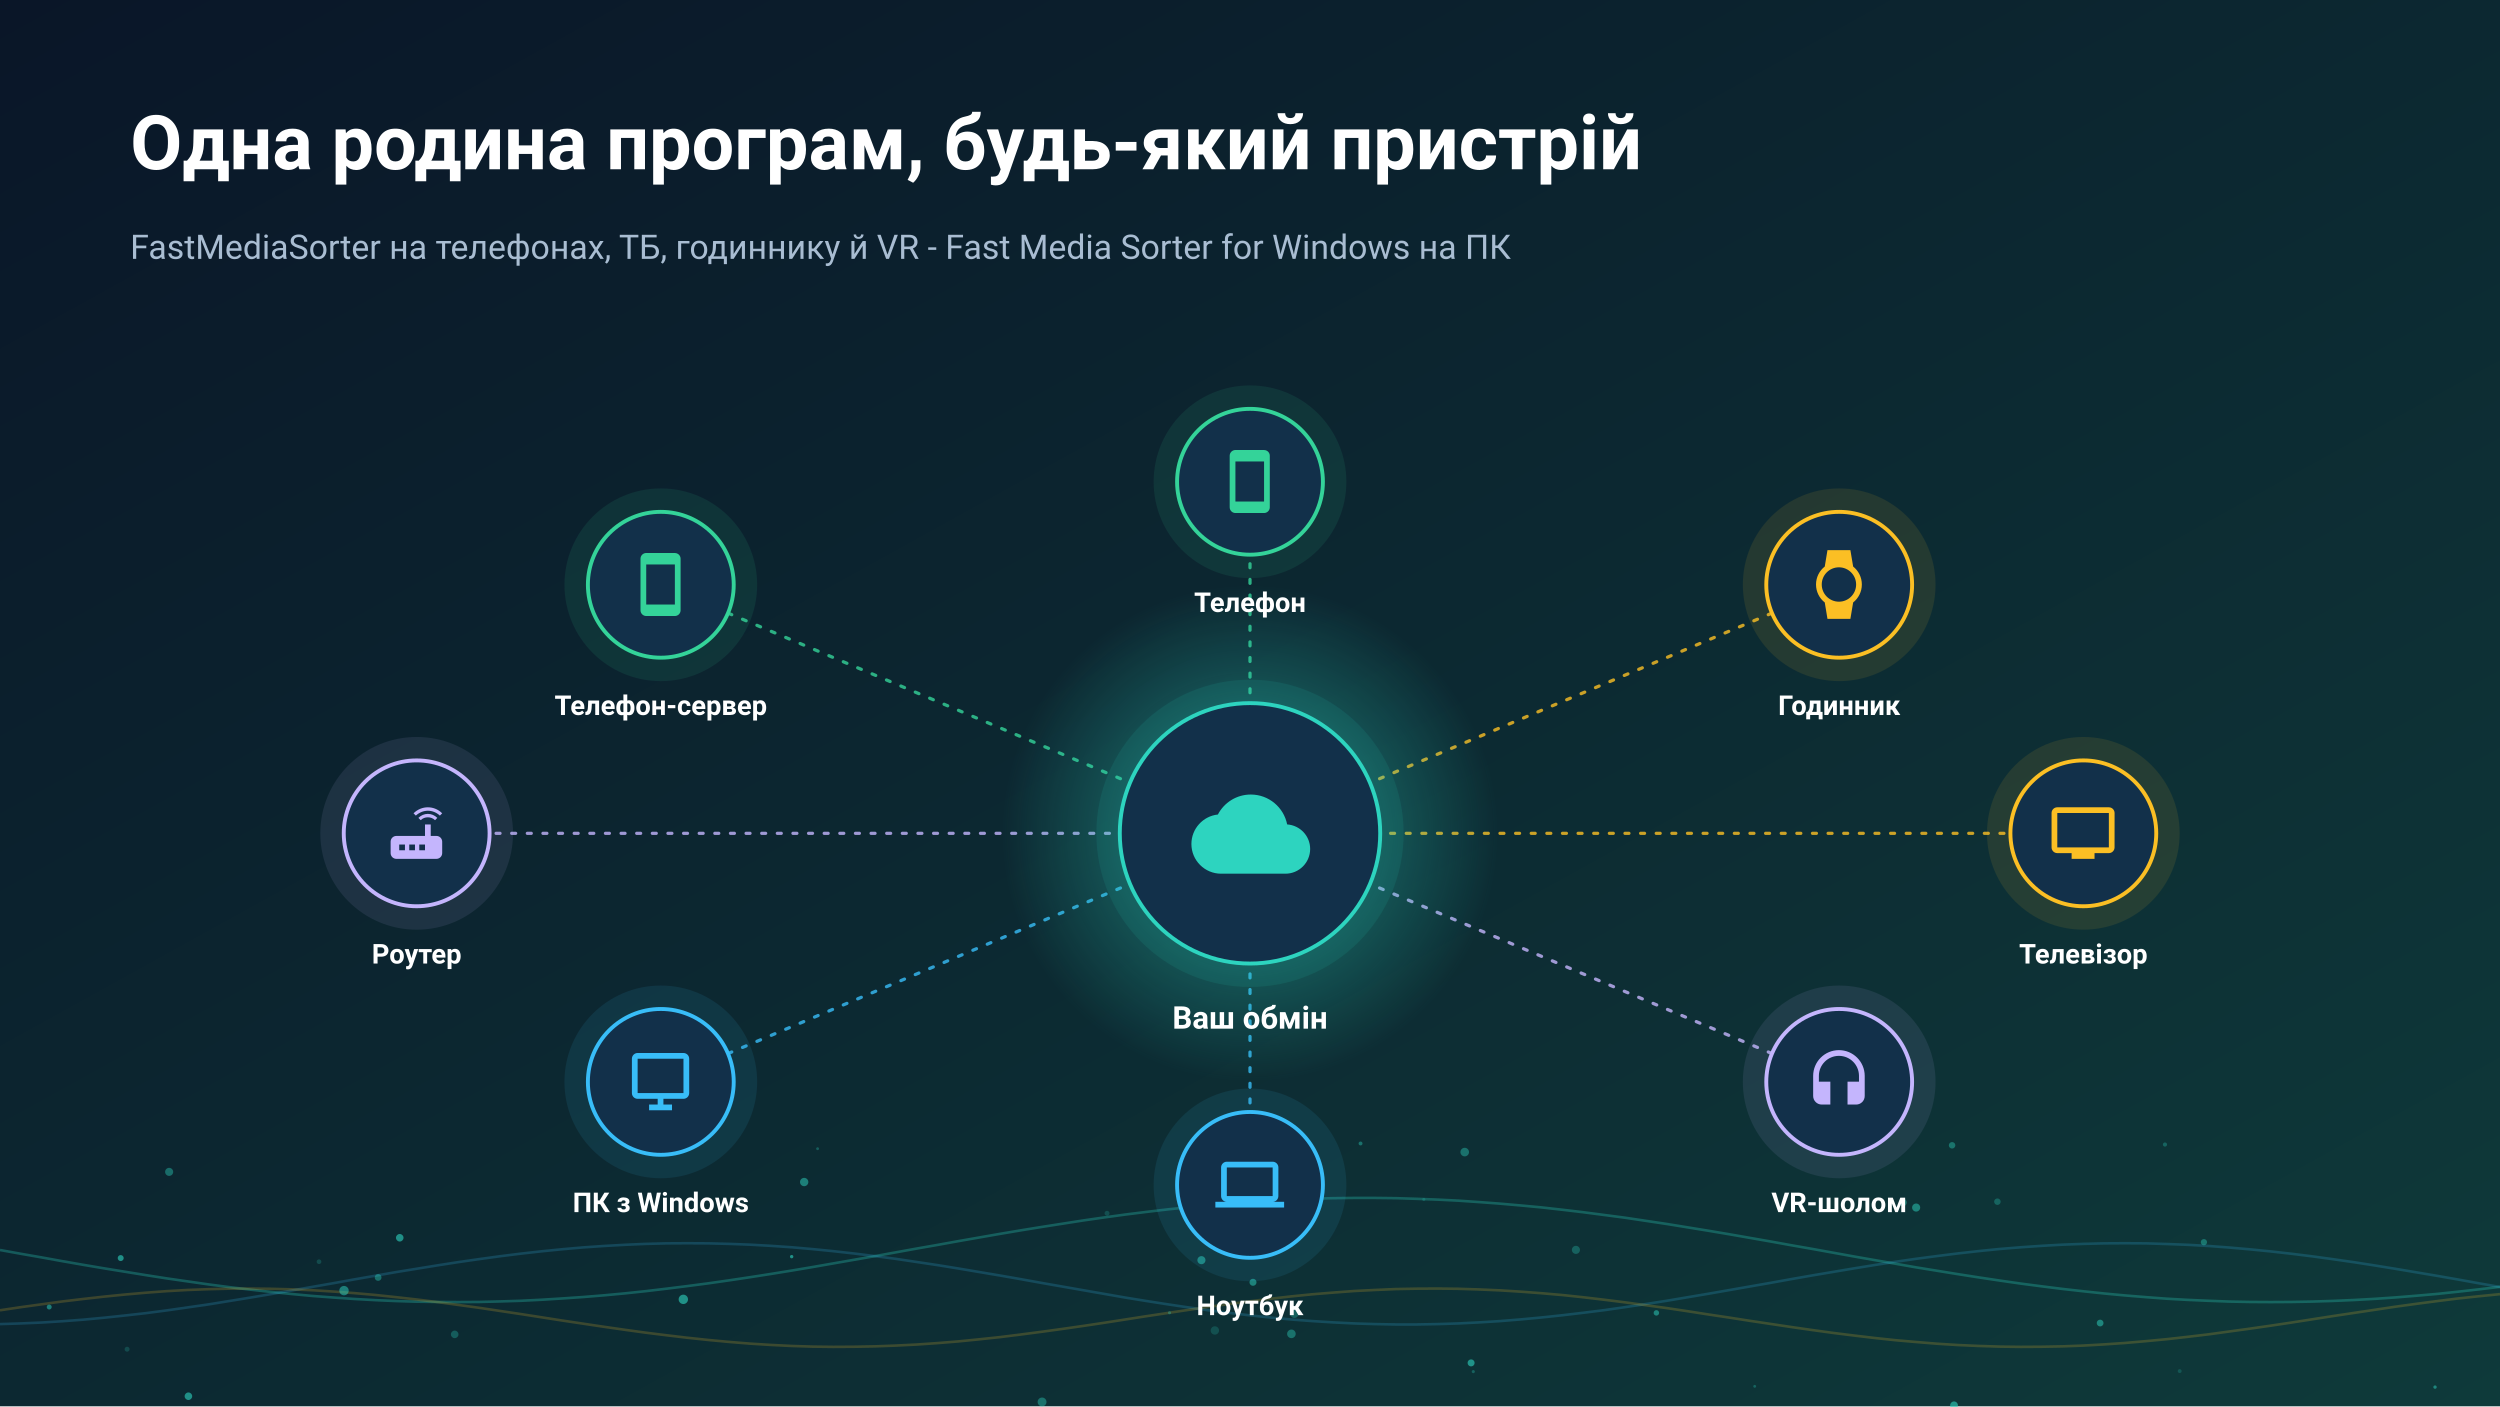
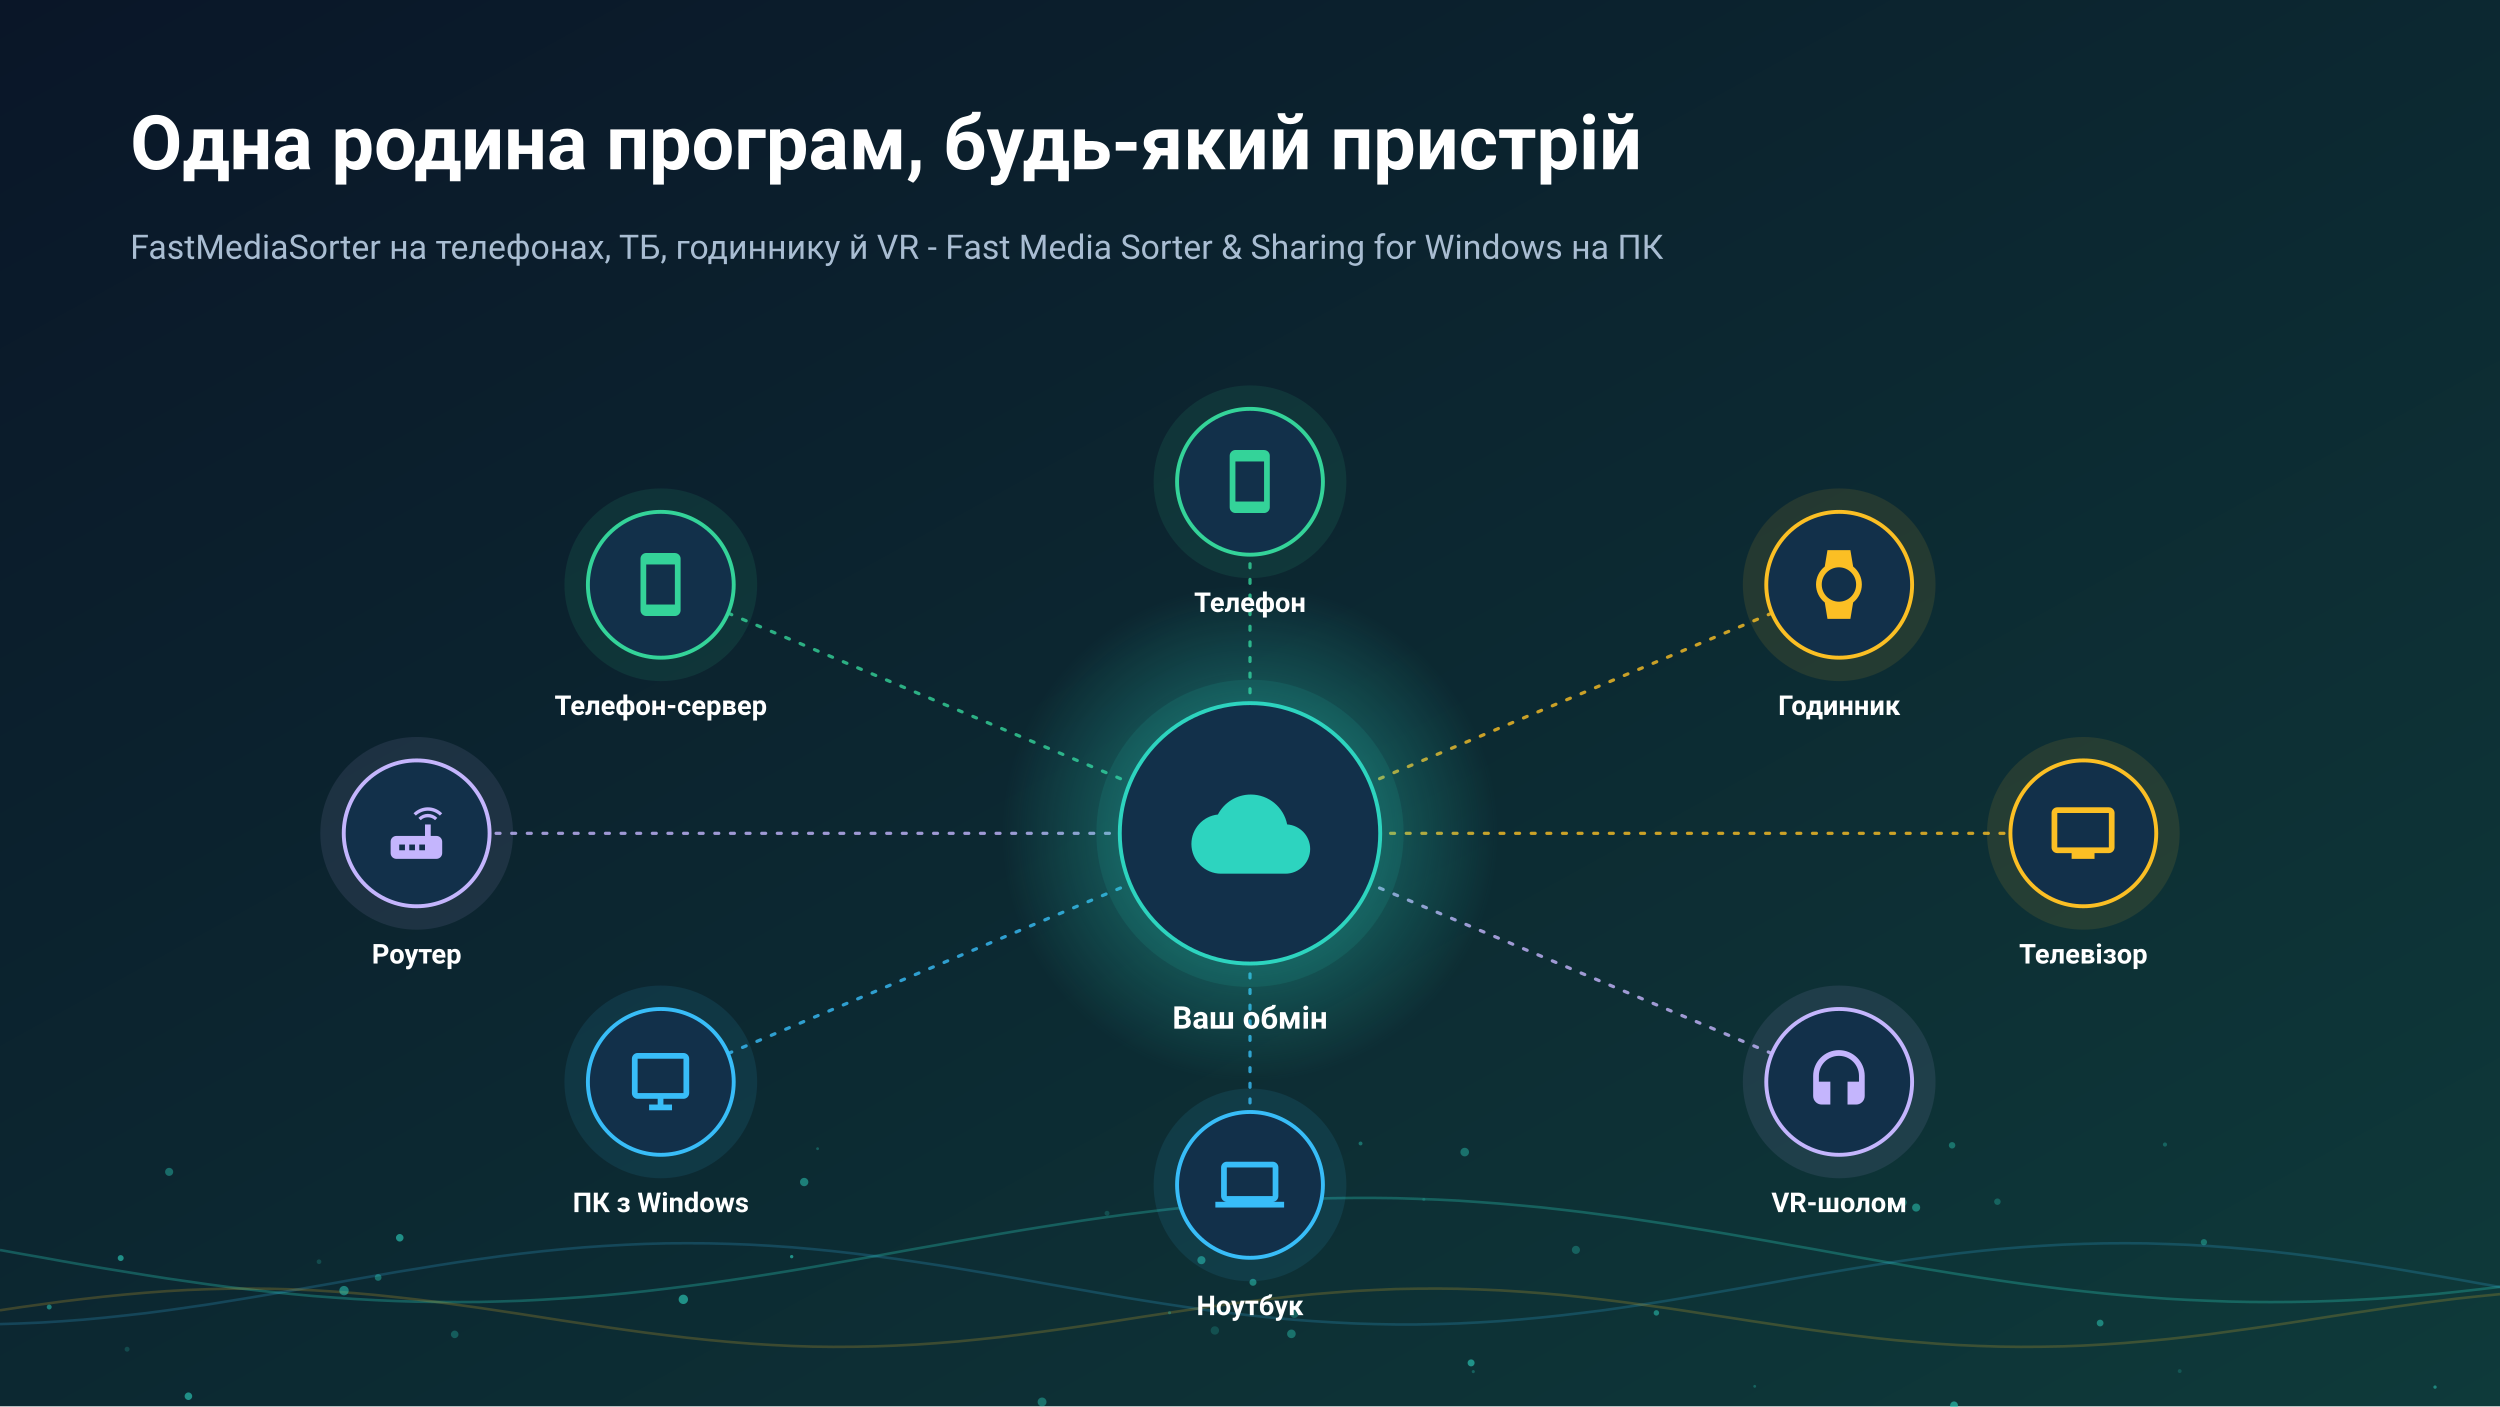
<svg xmlns="http://www.w3.org/2000/svg" viewBox="0 0 1920 1080" width="1920" height="1080" role="img" aria-labelledby="t d" lang="uk">
  <defs>
    <marker id="arr-control" viewBox="0 0 10 10" refX="8.5" refY="5" markerWidth="7" markerHeight="7" orient="auto">
      <path d="M0 0L10 5L0 10z" fill="#38bdf8" />
    </marker>
    <marker id="arr-control-s" viewBox="0 0 10 10" refX="1.5" refY="5" markerWidth="7" markerHeight="7" orient="auto">
      <path d="M10 0L0 5L10 10z" fill="#38bdf8" />
    </marker>
    <marker id="arr-tunnel" viewBox="0 0 10 10" refX="8.5" refY="5" markerWidth="7" markerHeight="7" orient="auto">
      <path d="M0 0L10 5L0 10z" fill="#34d399" />
    </marker>
    <marker id="arr-tunnel-s" viewBox="0 0 10 10" refX="1.5" refY="5" markerWidth="7" markerHeight="7" orient="auto">
      <path d="M10 0L0 5L10 10z" fill="#34d399" />
    </marker>
    <marker id="arr-media" viewBox="0 0 10 10" refX="8.5" refY="5" markerWidth="7" markerHeight="7" orient="auto">
      <path d="M0 0L10 5L0 10z" fill="#fbbf24" />
    </marker>
    <marker id="arr-media-s" viewBox="0 0 10 10" refX="1.5" refY="5" markerWidth="7" markerHeight="7" orient="auto">
      <path d="M10 0L0 5L10 10z" fill="#fbbf24" />
    </marker>
    <marker id="arr-lan" viewBox="0 0 10 10" refX="8.5" refY="5" markerWidth="7" markerHeight="7" orient="auto">
      <path d="M0 0L10 5L0 10z" fill="#c4b5fd" />
    </marker>
    <marker id="arr-lan-s" viewBox="0 0 10 10" refX="1.5" refY="5" markerWidth="7" markerHeight="7" orient="auto">
      <path d="M10 0L0 5L10 10z" fill="#c4b5fd" />
    </marker>
    <marker id="arr-danger" viewBox="0 0 10 10" refX="8.5" refY="5" markerWidth="7" markerHeight="7" orient="auto">
      <path d="M0 0L10 5L0 10z" fill="#fca5a5" />
    </marker>
    <marker id="arr-danger-s" viewBox="0 0 10 10" refX="1.5" refY="5" markerWidth="7" markerHeight="7" orient="auto">
      <path d="M10 0L0 5L10 10z" fill="#fca5a5" />
    </marker>
    <marker id="arr-server" viewBox="0 0 10 10" refX="8.5" refY="5" markerWidth="7" markerHeight="7" orient="auto">
      <path d="M0 0L10 5L0 10z" fill="#2dd4bf" />
    </marker>
    <marker id="arr-server-s" viewBox="0 0 10 10" refX="1.5" refY="5" markerWidth="7" markerHeight="7" orient="auto">
      <path d="M10 0L0 5L10 10z" fill="#2dd4bf" />
    </marker>
    <marker id="arr-muted" viewBox="0 0 10 10" refX="8.5" refY="5" markerWidth="7" markerHeight="7" orient="auto">
      <path d="M0 0L10 5L0 10z" fill="#a9bdd2" />
    </marker>
    <marker id="arr-muted-s" viewBox="0 0 10 10" refX="1.5" refY="5" markerWidth="7" markerHeight="7" orient="auto">
      <path d="M10 0L0 5L10 10z" fill="#a9bdd2" />
    </marker>
    <marker id="arr-text" viewBox="0 0 10 10" refX="8.5" refY="5" markerWidth="7" markerHeight="7" orient="auto">
      <path d="M0 0L10 5L0 10z" fill="#ffffff" />
    </marker>
    <marker id="arr-text-s" viewBox="0 0 10 10" refX="1.5" refY="5" markerWidth="7" markerHeight="7" orient="auto">
      <path d="M10 0L0 5L10 10z" fill="#ffffff" />
    </marker>
    <filter id="soft" x="-20%" y="-20%" width="140%" height="140%">
      <feDropShadow dx="0" dy="4" stdDeviation="8" flood-color="#000" flood-opacity="0.18" />
    </filter>
    <filter id="glow" x="-50%" y="-50%" width="200%" height="200%">
      <feGaussianBlur stdDeviation="14" />
    </filter>
    <linearGradient id="bgGrad" x1="0" y1="0" x2="1" y2="1">
      <stop offset="0" stop-color="#0a1628" />
      <stop offset="1" stop-color="#0e3a3a" />
    </linearGradient>
    <radialGradient id="hub" cx="0.5" cy="0.5" r="0.5">
      <stop offset="0" stop-color="#2dd4bf" stop-opacity="0.55" />
      <stop offset="1" stop-color="#2dd4bf" stop-opacity="0" />
    </radialGradient>
  </defs>
  <rect width="1920" height="1080" fill="url(#bgGrad)" />
  <g aria-hidden="true">
    <polyline points="0 960 16 962.9 32 965.7 48 968.6 64 971.4 80 974.1 96 976.7 112 979.3 128 981.8 144 984.1 160 986.4 176 988.5 192 990.4 208 992.2 224 993.8 240 995.3 256 996.5 272 997.6 288 998.5 304 999.2 320 999.7 336 999.9 352 1000 368 999.9 384 999.5 400 999 416 998.2 432 997.2 448 996.1 464 994.8 480 993.3 496 991.6 512 989.7 528 987.7 544 985.6 560 983.3 576 980.9 592 978.4 608 975.8 624 973.1 640 970.3 656 967.5 672 964.7 688 961.8 704 958.9 720 956.1 736 953.2 752 950.4 768 947.6 784 944.9 800 942.3 816 939.8 832 937.3 848 935 864 932.8 880 930.8 896 928.9 912 927.2 928 925.6 944 924.2 960 923 976 922 992 921.2 1008 920.6 1024 920.2 1040 920 1056 920 1072 920.2 1088 920.7 1104 921.3 1120 922.1 1136 923.2 1152 924.4 1168 925.8 1184 927.3 1200 929.1 1216 931 1232 933.1 1248 935.2 1264 937.6 1280 940 1296 942.6 1312 945.2 1328 947.9 1344 950.7 1360 953.5 1376 956.4 1392 959.2 1408 962.1 1424 965 1440 967.8 1456 970.6 1472 973.4 1488 976 1504 978.6 1520 981.1 1536 983.5 1552 985.8 1568 987.9 1584 989.9 1600 991.7 1616 993.4 1632 994.9 1648 996.2 1664 997.4 1680 998.3 1696 999 1712 999.6 1728 999.9 1744 1000 1760 999.9 1776 999.6 1792 999.1 1808 998.4 1824 997.5 1840 996.4 1856 995.1 1872 993.7 1888 992 1904 990.2 1920 988.3" fill="none" stroke="#2dd4bf" stroke-width="2" opacity="0.3" />
    <polyline points="0 1016.9 16 1016.4 32 1015.7 48 1014.7 64 1013.5 80 1012 96 1010.3 112 1008.5 128 1006.4 144 1004.1 160 1001.8 176 999.2 192 996.6 208 993.9 224 991.1 240 988.3 256 985.5 272 982.6 288 979.8 304 977 320 974.4 336 971.8 352 969.3 368 967 384 964.8 400 962.8 416 961 432 959.4 448 958 464 956.9 480 956 496 955.3 512 954.9 528 954.8 544 954.9 560 955.3 576 955.9 592 956.8 608 957.9 624 959.3 640 960.9 656 962.7 672 964.7 688 966.8 704 969.2 720 971.6 736 974.2 752 976.9 768 979.6 784 982.4 800 985.3 816 988.1 832 990.9 848 993.7 864 996.5 880 999.1 896 1001.6 912 1004 928 1006.3 944 1008.3 960 1010.2 976 1011.9 992 1013.4 1008 1014.6 1024 1015.6 1040 1016.4 1056 1016.9 1072 1017.2 1088 1017.2 1104 1016.9 1120 1016.4 1136 1015.6 1152 1014.6 1168 1013.3 1184 1011.8 1200 1010.1 1216 1008.2 1232 1006.2 1248 1003.9 1264 1001.5 1280 999 1296 996.3 1312 993.6 1328 990.8 1344 988 1360 985.2 1376 982.3 1392 979.5 1408 976.8 1424 974.1 1440 971.5 1456 969 1472 966.7 1488 964.6 1504 962.6 1520 960.8 1536 959.2 1552 957.9 1568 956.8 1584 955.9 1600 955.3 1616 954.9 1632 954.8 1648 954.9 1664 955.4 1680 956 1696 956.9 1712 958.1 1728 959.5 1744 961.1 1760 962.9 1776 964.9 1792 967.1 1808 969.4 1824 971.9 1840 974.5 1856 977.2 1872 979.9 1888 982.7 1904 985.6 1920 988.4" fill="none" stroke="#38bdf8" stroke-width="2" opacity="0.2" />
    <polyline points="0 1006.3 16 1003.9 32 1001.7 48 999.5 64 997.6 80 995.8 96 994.2 112 992.8 128 991.6 144 990.7 160 990.1 176 989.7 192 989.6 208 989.8 224 990.2 240 990.9 256 991.9 272 993.1 288 994.5 304 996.2 320 998 336 1000 352 1002.2 368 1004.4 384 1006.8 400 1009.2 416 1011.7 432 1014.2 448 1016.6 464 1019 480 1021.3 496 1023.5 512 1025.5 528 1027.4 544 1029.1 560 1030.6 576 1031.9 592 1032.9 608 1033.7 624 1034.2 640 1034.4 656 1034.3 672 1034 688 1033.4 704 1032.6 720 1031.5 736 1030.2 752 1028.6 768 1026.9 784 1024.9 800 1022.8 816 1020.6 832 1018.3 848 1015.9 864 1013.4 880 1010.9 896 1008.5 912 1006.1 928 1003.7 944 1001.5 960 999.4 976 997.4 992 995.6 1008 994 1024 992.7 1040 991.5 1056 990.7 1072 990 1088 989.7 1104 989.6 1120 989.8 1136 990.3 1152 991 1168 992 1184 993.2 1200 994.6 1216 996.3 1232 998.2 1248 1000.2 1264 1002.4 1280 1004.6 1296 1007 1312 1009.5 1328 1011.9 1344 1014.4 1360 1016.8 1376 1019.2 1392 1021.5 1408 1023.7 1424 1025.7 1440 1027.6 1456 1029.3 1472 1030.7 1488 1032 1504 1033 1520 1033.7 1536 1034.2 1552 1034.4 1568 1034.3 1584 1034 1600 1033.4 1616 1032.5 1632 1031.4 1648 1030 1664 1028.5 1680 1026.7 1696 1024.8 1712 1022.6 1728 1020.4 1744 1018.1 1760 1015.7 1776 1013.2 1792 1010.7 1808 1008.3 1824 1005.9 1840 1003.5 1856 1001.3 1872 999.2 1888 997.2 1904 995.5 1920 993.9" fill="none" stroke="#fbbf24" stroke-width="2" opacity="0.2" />
    <circle cx="994.1" cy="1009" r="3.2" fill="#2dd4bf" stroke="none" stroke-width="2" opacity="0.3" />
    <circle cx="144.7" cy="1072.3" r="2.9" fill="#2dd4bf" stroke="none" stroke-width="2" opacity="0.6" />
    <circle cx="1124.9" cy="884.8" r="3.3" fill="#2dd4bf" stroke="none" stroke-width="2" opacity="0.4" />
    <circle cx="1093.5" cy="921.2" r="1.2" fill="#2dd4bf" stroke="none" stroke-width="2" opacity="0.2" />
    <circle cx="627.9" cy="882.2" r="1.1" fill="#2dd4bf" stroke="none" stroke-width="2" opacity="0.3" />
    <circle cx="1044.9" cy="878.2" r="1.5" fill="#2dd4bf" stroke="none" stroke-width="2" opacity="0.4" />
    <circle cx="1870.1" cy="1065.3" r="1.3" fill="#2dd4bf" stroke="none" stroke-width="2" opacity="0.5" />
    <circle cx="264.2" cy="991.2" r="3.6" fill="#2dd4bf" stroke="none" stroke-width="2" opacity="0.5" />
    <circle cx="1007.6" cy="939.2" r="1.5" fill="#2dd4bf" stroke="none" stroke-width="2" opacity="0.3" />
    <circle cx="1534" cy="922.9" r="2.5" fill="#2dd4bf" stroke="none" stroke-width="2" opacity="0.3" />
    <circle cx="931.5" cy="942.1" r="2.4" fill="#2dd4bf" stroke="none" stroke-width="2" opacity="0.5" />
    <circle cx="1461.4" cy="923.5" r="3" fill="#2dd4bf" stroke="none" stroke-width="2" opacity="0.4" />
    <circle cx="800.3" cy="1076.7" r="3.4" fill="#2dd4bf" stroke="none" stroke-width="2" opacity="0.4" />
    <circle cx="129.9" cy="900" r="3.1" fill="#2dd4bf" stroke="none" stroke-width="2" opacity="0.4" />
    <circle cx="850.2" cy="931.8" r="1.9" fill="#2dd4bf" stroke="none" stroke-width="2" opacity="0.2" />
    <circle cx="1552.5" cy="1087.4" r="3.1" fill="#2dd4bf" stroke="none" stroke-width="2" opacity="0.2" />
    <circle cx="155.6" cy="1088.2" r="1.2" fill="#2dd4bf" stroke="none" stroke-width="2" opacity="0.3" />
    <circle cx="97.6" cy="1036.2" r="1.9" fill="#2dd4bf" stroke="none" stroke-width="2" opacity="0.2" />
    <circle cx="933" cy="1021.8" r="3.2" fill="#2dd4bf" stroke="none" stroke-width="2" opacity="0.2" />
    <circle cx="922.7" cy="967.8" r="3.1" fill="#2dd4bf" stroke="none" stroke-width="2" opacity="0.5" />
    <circle cx="245" cy="969" r="1.8" fill="#2dd4bf" stroke="none" stroke-width="2" opacity="0.2" />
    <circle cx="1210.3" cy="959.9" r="3.1" fill="#2dd4bf" stroke="none" stroke-width="2" opacity="0.3" />
    <circle cx="991.8" cy="1024.4" r="3.3" fill="#2dd4bf" stroke="none" stroke-width="2" opacity="0.4" />
    <circle cx="1692.6" cy="954" r="2.4" fill="#2dd4bf" stroke="none" stroke-width="2" opacity="0.4" />
    <circle cx="962.3" cy="984.8" r="2.7" fill="#2dd4bf" stroke="none" stroke-width="2" opacity="0.5" />
    <circle cx="290.4" cy="981.1" r="2.6" fill="#2dd4bf" stroke="none" stroke-width="2" opacity="0.4" />
    <circle cx="1131.5" cy="1053.4" r="1.2" fill="#2dd4bf" stroke="none" stroke-width="2" opacity="0.3" />
    <circle cx="524.8" cy="997.9" r="3.6" fill="#2dd4bf" stroke="none" stroke-width="2" opacity="0.6" />
    <circle cx="898.2" cy="1008.2" r="1.2" fill="#2dd4bf" stroke="none" stroke-width="2" opacity="0.3" />
    <circle cx="1272.1" cy="1008.3" r="2.1" fill="#2dd4bf" stroke="none" stroke-width="2" opacity="0.5" />
    <circle cx="349.2" cy="1024.8" r="2.9" fill="#2dd4bf" stroke="none" stroke-width="2" opacity="0.3" />
    <circle cx="1674" cy="1053" r="1.5" fill="#2dd4bf" stroke="none" stroke-width="2" opacity="0.2" />
    <circle cx="307" cy="950.6" r="2.9" fill="#2dd4bf" stroke="none" stroke-width="2" opacity="0.6" />
    <circle cx="1499.2" cy="879.6" r="2.5" fill="#2dd4bf" stroke="none" stroke-width="2" opacity="0.4" />
    <circle cx="1612.9" cy="1016.1" r="2.6" fill="#2dd4bf" stroke="none" stroke-width="2" opacity="0.5" />
    <circle cx="608" cy="965.1" r="1.3" fill="#2dd4bf" stroke="none" stroke-width="2" opacity="0.6" />
    <circle cx="1347.6" cy="1064.7" r="1.1" fill="#2dd4bf" stroke="none" stroke-width="2" opacity="0.3" />
    <circle cx="617.6" cy="907.8" r="3.2" fill="#2dd4bf" stroke="none" stroke-width="2" opacity="0.5" />
    <circle cx="224.8" cy="1088" r="2.5" fill="#2dd4bf" stroke="none" stroke-width="2" opacity="0.4" />
    <circle cx="1471.6" cy="927.4" r="3.1" fill="#2dd4bf" stroke="none" stroke-width="2" opacity="0.5" />
    <circle cx="1207.5" cy="1087.3" r="1.6" fill="#2dd4bf" stroke="none" stroke-width="2" opacity="0.6" />
    <circle cx="1662.7" cy="879" r="1.6" fill="#2dd4bf" stroke="none" stroke-width="2" opacity="0.3" />
    <circle cx="92.7" cy="966.2" r="2.3" fill="#2dd4bf" stroke="none" stroke-width="2" opacity="0.6" />
    <circle cx="37.8" cy="1003.8" r="1.9" fill="#2dd4bf" stroke="none" stroke-width="2" opacity="0.5" />
    <circle cx="1129.8" cy="1046.7" r="2.7" fill="#2dd4bf" stroke="none" stroke-width="2" opacity="0.6" />
    <circle cx="1500.7" cy="1079.3" r="3" fill="#2dd4bf" stroke="none" stroke-width="2" opacity="0.6" />
  </g>
  <text x="100" y="130" font-family="'Segoe UI', Roboto, 'Noto Sans', 'Helvetica Neue', Arial, sans-serif" font-size="58" font-weight="700" fill="#ffffff" text-anchor="start">
    <tspan x="100" dy="0">Одна родина програм, будь-який пристрій</tspan>
  </text>
  <text x="100" y="198.8" font-family="'Segoe UI', Roboto, 'Noto Sans', 'Helvetica Neue', Arial, sans-serif" font-size="26" font-weight="400" fill="#a9bdd2" text-anchor="start">
-     <tspan x="100" dy="0">FastMediaSorter на телефонах, ТБ, годиннику й VR - Fast Media Sorter for Windows на ПК</tspan>
+     <tspan x="100" dy="0">FastMediaSorter на телефонах, ТБ, годиннику й VR - Fast Media Sorter &amp; Sharing for Windows на ПК</tspan>
  </text>
  <path d="M960 640 L960 370" fill="none" stroke="#34d399" stroke-width="2.5" stroke-linecap="round" stroke-linejoin="round" stroke-dasharray="3 9" opacity="0.8" />
  <path d="M960 640 L1412.5 449.1" fill="none" stroke="#fbbf24" stroke-width="2.5" stroke-linecap="round" stroke-linejoin="round" stroke-dasharray="3 9" opacity="0.8" />
  <path d="M960 640 L1600 640" fill="none" stroke="#fbbf24" stroke-width="2.5" stroke-linecap="round" stroke-linejoin="round" stroke-dasharray="3 9" opacity="0.8" />
  <path d="M960 640 L1412.5 830.9" fill="none" stroke="#c4b5fd" stroke-width="2.5" stroke-linecap="round" stroke-linejoin="round" stroke-dasharray="3 9" opacity="0.8" />
  <path d="M960 640 L960 910" fill="none" stroke="#38bdf8" stroke-width="2.5" stroke-linecap="round" stroke-linejoin="round" stroke-dasharray="3 9" opacity="0.8" />
  <path d="M960 640 L507.5 830.9" fill="none" stroke="#38bdf8" stroke-width="2.5" stroke-linecap="round" stroke-linejoin="round" stroke-dasharray="3 9" opacity="0.8" />
  <path d="M960 640 L320 640" fill="none" stroke="#c4b5fd" stroke-width="2.5" stroke-linecap="round" stroke-linejoin="round" stroke-dasharray="3 9" opacity="0.8" />
  <path d="M960 640 L507.5 449.1" fill="none" stroke="#34d399" stroke-width="2.5" stroke-linecap="round" stroke-linejoin="round" stroke-dasharray="3 9" opacity="0.8" />
  <circle cx="960" cy="640" r="190" fill="url(#hub)" stroke="none" stroke-width="2" />
  <g>
    <circle cx="960" cy="640" r="118" fill="#2dd4bf" stroke="none" stroke-width="2" opacity="0.1" />
    <circle cx="960" cy="640" r="100" fill="#12304a" stroke="#2dd4bf" stroke-width="3" />
    <g transform="translate(915 595) scale(3.8)">
      <path d="M19.35 10.04C18.67 6.59 15.64 4 12 4 9.11 4 6.6 5.64 5.35 8.04 2.34 8.36 0 10.91 0 14c0 3.31 2.69 6 6 6h13c2.76 0 5-2.24 5-5 0-2.64-2.05-4.78-4.65-4.96z" fill="#2dd4bf" />
    </g>
  </g>
  <text x="960" y="790" font-family="'Segoe UI', Roboto, 'Noto Sans', 'Helvetica Neue', Arial, sans-serif" font-size="24" font-weight="700" fill="#ffffff" text-anchor="middle">
    <tspan x="960" dy="0">Ваш обмін</tspan>
  </text>
  <g>
    <circle cx="960" cy="370" r="74" fill="#34d399" stroke="none" stroke-width="2" opacity="0.1" />
    <circle cx="960" cy="370" r="56" fill="#12304a" stroke="#34d399" stroke-width="3" />
    <g transform="translate(933.4 343.4) scale(2.2)">
      <path d="M17 1.01L7 1c-1.1 0-2 .9-2 2v18c0 1.1.9 2 2 2h10c1.1 0 2-.9 2-2V3c0-1.1-.9-1.99-2-1.99zM17 19H7V5h10v14z" fill="#34d399" />
    </g>
  </g>
  <text x="960" y="470" font-family="'Segoe UI', Roboto, 'Noto Sans', 'Helvetica Neue', Arial, sans-serif" font-size="21" font-weight="600" fill="#ffffff" text-anchor="middle">
    <tspan x="960" dy="0">Телефон</tspan>
  </text>
  <g>
    <circle cx="1412.5" cy="449.1" r="74" fill="#fbbf24" stroke="none" stroke-width="2" opacity="0.1" />
    <circle cx="1412.5" cy="449.1" r="56" fill="#12304a" stroke="#fbbf24" stroke-width="3" />
    <g transform="translate(1385.9 422.5) scale(2.2)">
      <path d="M20 12c0-2.54-1.19-4.81-3.04-6.27L16 0H8l-.95 5.73C5.19 7.19 4 9.45 4 12s1.19 4.81 3.05 6.27L8 24h8l.96-5.73C18.81 16.81 20 14.54 20 12zM6 12c0-3.31 2.69-6 6-6s6 2.69 6 6-2.69 6-6 6-6-2.69-6-6z" fill="#fbbf24" />
    </g>
  </g>
  <text x="1412.5" y="549.1" font-family="'Segoe UI', Roboto, 'Noto Sans', 'Helvetica Neue', Arial, sans-serif" font-size="21" font-weight="600" fill="#ffffff" text-anchor="middle">
    <tspan x="1412.5" dy="0">Годинник</tspan>
  </text>
  <g>
    <circle cx="1600" cy="640" r="74" fill="#fbbf24" stroke="none" stroke-width="2" opacity="0.1" />
    <circle cx="1600" cy="640" r="56" fill="#12304a" stroke="#fbbf24" stroke-width="3" />
    <g transform="translate(1573.4 613.4) scale(2.2)">
      <path d="M21 3H3c-1.1 0-2 .9-2 2v12c0 1.1.9 2 2 2h5v2h8v-2h5c1.1 0 1.99-.9 1.99-2L23 5c0-1.1-.9-2-2-2zm0 14H3V5h18v12z" fill="#fbbf24" />
    </g>
  </g>
  <text x="1600" y="740" font-family="'Segoe UI', Roboto, 'Noto Sans', 'Helvetica Neue', Arial, sans-serif" font-size="21" font-weight="600" fill="#ffffff" text-anchor="middle">
    <tspan x="1600" dy="0">Телевізор</tspan>
  </text>
  <g>
    <circle cx="1412.5" cy="830.9" r="74" fill="#c4b5fd" stroke="none" stroke-width="2" opacity="0.1" />
    <circle cx="1412.5" cy="830.9" r="56" fill="#12304a" stroke="#c4b5fd" stroke-width="3" />
    <g transform="translate(1385.9 804.3) scale(2.2)">
      <path d="M12 1c-4.97 0-9 4.03-9 9v7c0 1.66 1.34 3 3 3h3v-8H5v-2c0-3.87 3.13-7 7-7s7 3.13 7 7v2h-4v8h3c1.66 0 3-1.34 3-3v-7c0-4.97-4.03-9-9-9z" fill="#c4b5fd" />
    </g>
  </g>
  <text x="1412.5" y="930.9" font-family="'Segoe UI', Roboto, 'Noto Sans', 'Helvetica Neue', Arial, sans-serif" font-size="21" font-weight="600" fill="#ffffff" text-anchor="middle">
    <tspan x="1412.5" dy="0">VR-шолом</tspan>
  </text>
  <g>
    <circle cx="960" cy="910" r="74" fill="#38bdf8" stroke="none" stroke-width="2" opacity="0.1" />
    <circle cx="960" cy="910" r="56" fill="#12304a" stroke="#38bdf8" stroke-width="3" />
    <g transform="translate(933.4 883.4) scale(2.2)">
      <path d="M20 18c1.1 0 1.99-.9 1.99-2L22 6c0-1.1-.9-2-2-2H4c-1.1 0-2 .9-2 2v10c0 1.1.9 2 2 2H0v2h24v-2h-4zM4 6h16v10H4V6z" fill="#38bdf8" />
    </g>
  </g>
  <text x="960" y="1010" font-family="'Segoe UI', Roboto, 'Noto Sans', 'Helvetica Neue', Arial, sans-serif" font-size="21" font-weight="600" fill="#ffffff" text-anchor="middle">
    <tspan x="960" dy="0">Ноутбук</tspan>
  </text>
  <g>
    <circle cx="507.5" cy="830.9" r="74" fill="#38bdf8" stroke="none" stroke-width="2" opacity="0.1" />
    <circle cx="507.5" cy="830.9" r="56" fill="#12304a" stroke="#38bdf8" stroke-width="3" />
    <g transform="translate(480.9 804.3) scale(2.2)">
      <path d="M20 2H4c-1.1 0-2 .9-2 2v12c0 1.1.9 2 2 2h7v2H8v2h8v-2h-3v-2h7c1.1 0 2-.9 2-2V4c0-1.1-.9-2-2-2zm0 14H4V4h16v12z" fill="#38bdf8" />
    </g>
  </g>
  <text x="507.5" y="930.9" font-family="'Segoe UI', Roboto, 'Noto Sans', 'Helvetica Neue', Arial, sans-serif" font-size="21" font-weight="600" fill="#ffffff" text-anchor="middle">
    <tspan x="507.5" dy="0">ПК з Windows</tspan>
  </text>
  <g>
    <circle cx="320" cy="640" r="74" fill="#c4b5fd" stroke="none" stroke-width="2" opacity="0.1" />
    <circle cx="320" cy="640" r="56" fill="#12304a" stroke="#c4b5fd" stroke-width="3" />
    <g transform="translate(293.4 613.4) scale(2.2)">
      <path d="M20.2 5.9l.8-.8C19.6 3.7 17.8 3 16 3s-3.6.7-5 2.1l.8.8C13 4.8 14.5 4.2 16 4.2s3 .6 4.2 1.7zm-.9.8c-.9-.9-2.1-1.4-3.3-1.4s-2.4.5-3.3 1.4l.8.8c.7-.7 1.6-1 2.5-1 .9 0 1.8.3 2.5 1l.8-.8zM19 13h-2V9h-2v4H5c-1.1 0-2 .9-2 2v4c0 1.1.9 2 2 2h14c1.1 0 2-.9 2-2v-4c0-1.1-.9-2-2-2zM8 18H6v-2h2v2zm3.5 0h-2v-2h2v2zm3.5 0h-2v-2h2v2z" fill="#c4b5fd" />
    </g>
  </g>
  <text x="320" y="740" font-family="'Segoe UI', Roboto, 'Noto Sans', 'Helvetica Neue', Arial, sans-serif" font-size="21" font-weight="600" fill="#ffffff" text-anchor="middle">
    <tspan x="320" dy="0">Роутер</tspan>
  </text>
  <g>
    <circle cx="507.5" cy="449.1" r="74" fill="#34d399" stroke="none" stroke-width="2" opacity="0.1" />
    <circle cx="507.5" cy="449.1" r="56" fill="#12304a" stroke="#34d399" stroke-width="3" />
    <g transform="translate(480.9 422.5) scale(2.2)">
      <path d="M17 1.01L7 1c-1.1 0-2 .9-2 2v18c0 1.1.9 2 2 2h10c1.1 0 2-.9 2-2V3c0-1.1-.9-1.99-2-1.99zM17 19H7V5h10v14z" fill="#34d399" />
    </g>
  </g>
  <text x="507.5" y="549.1" font-family="'Segoe UI', Roboto, 'Noto Sans', 'Helvetica Neue', Arial, sans-serif" font-size="21" font-weight="600" fill="#ffffff" text-anchor="middle">
    <tspan x="507.5" dy="0">Телефон-сервер</tspan>
  </text>
</svg>
